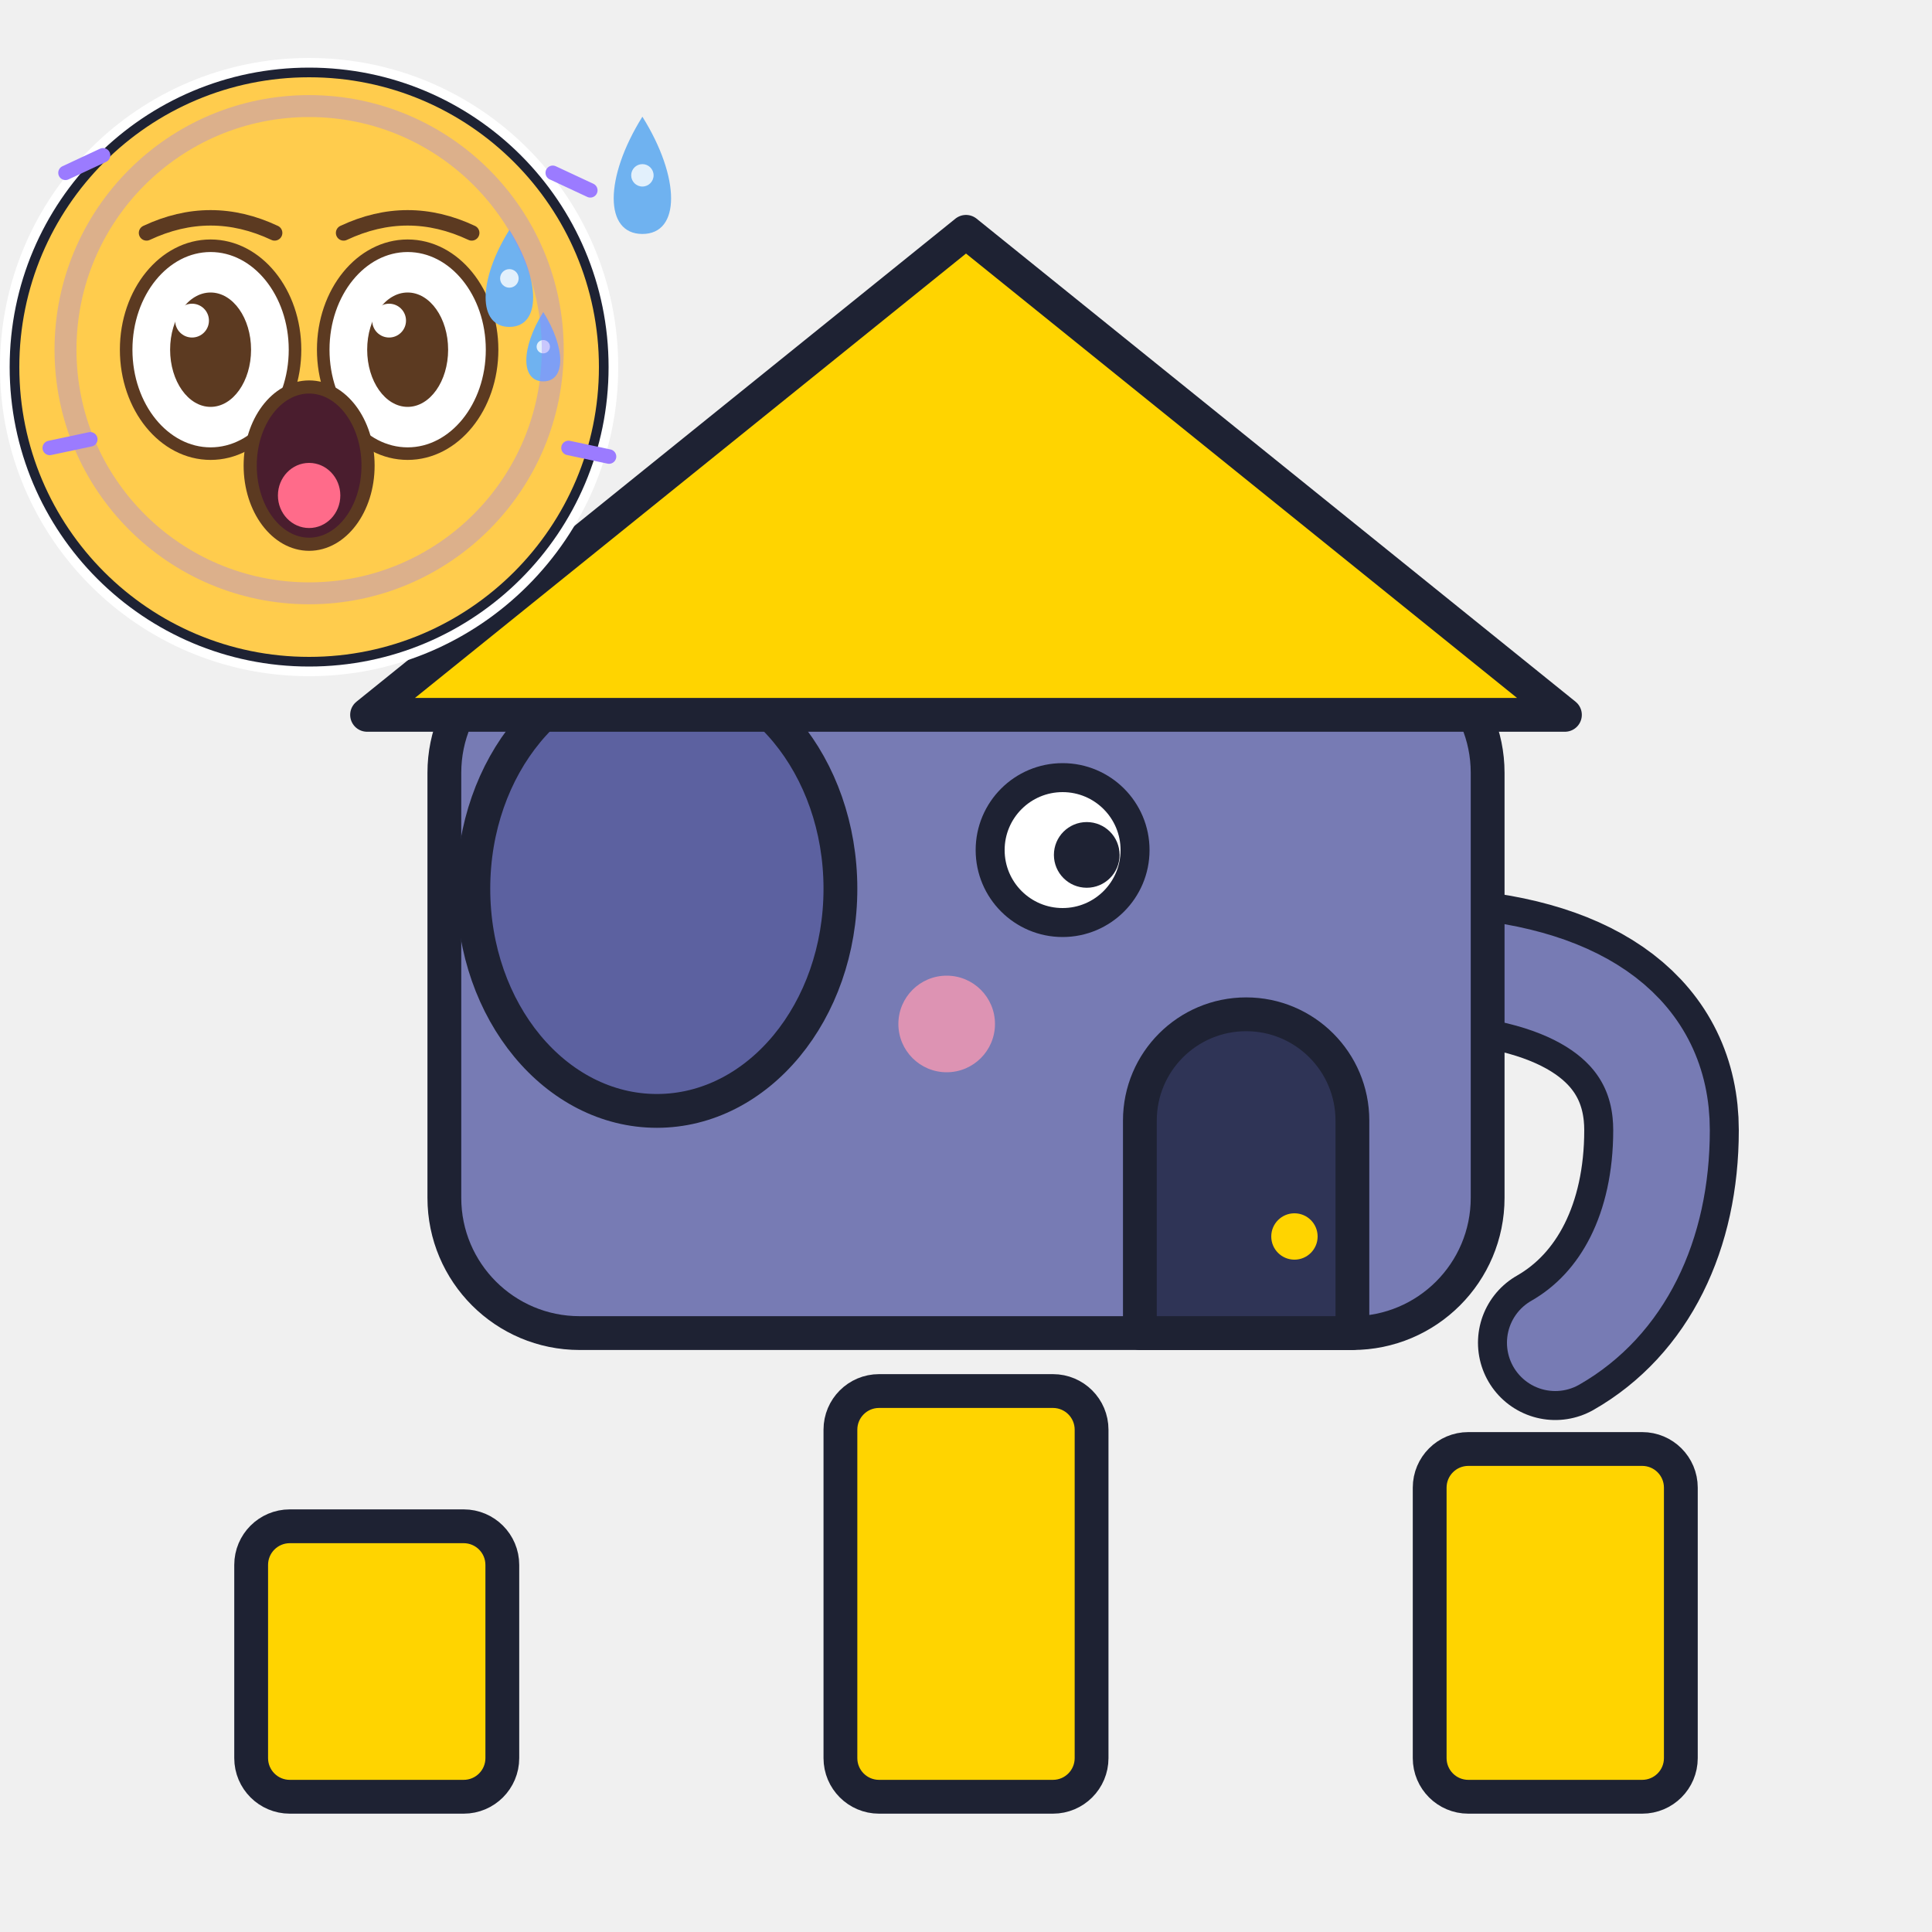
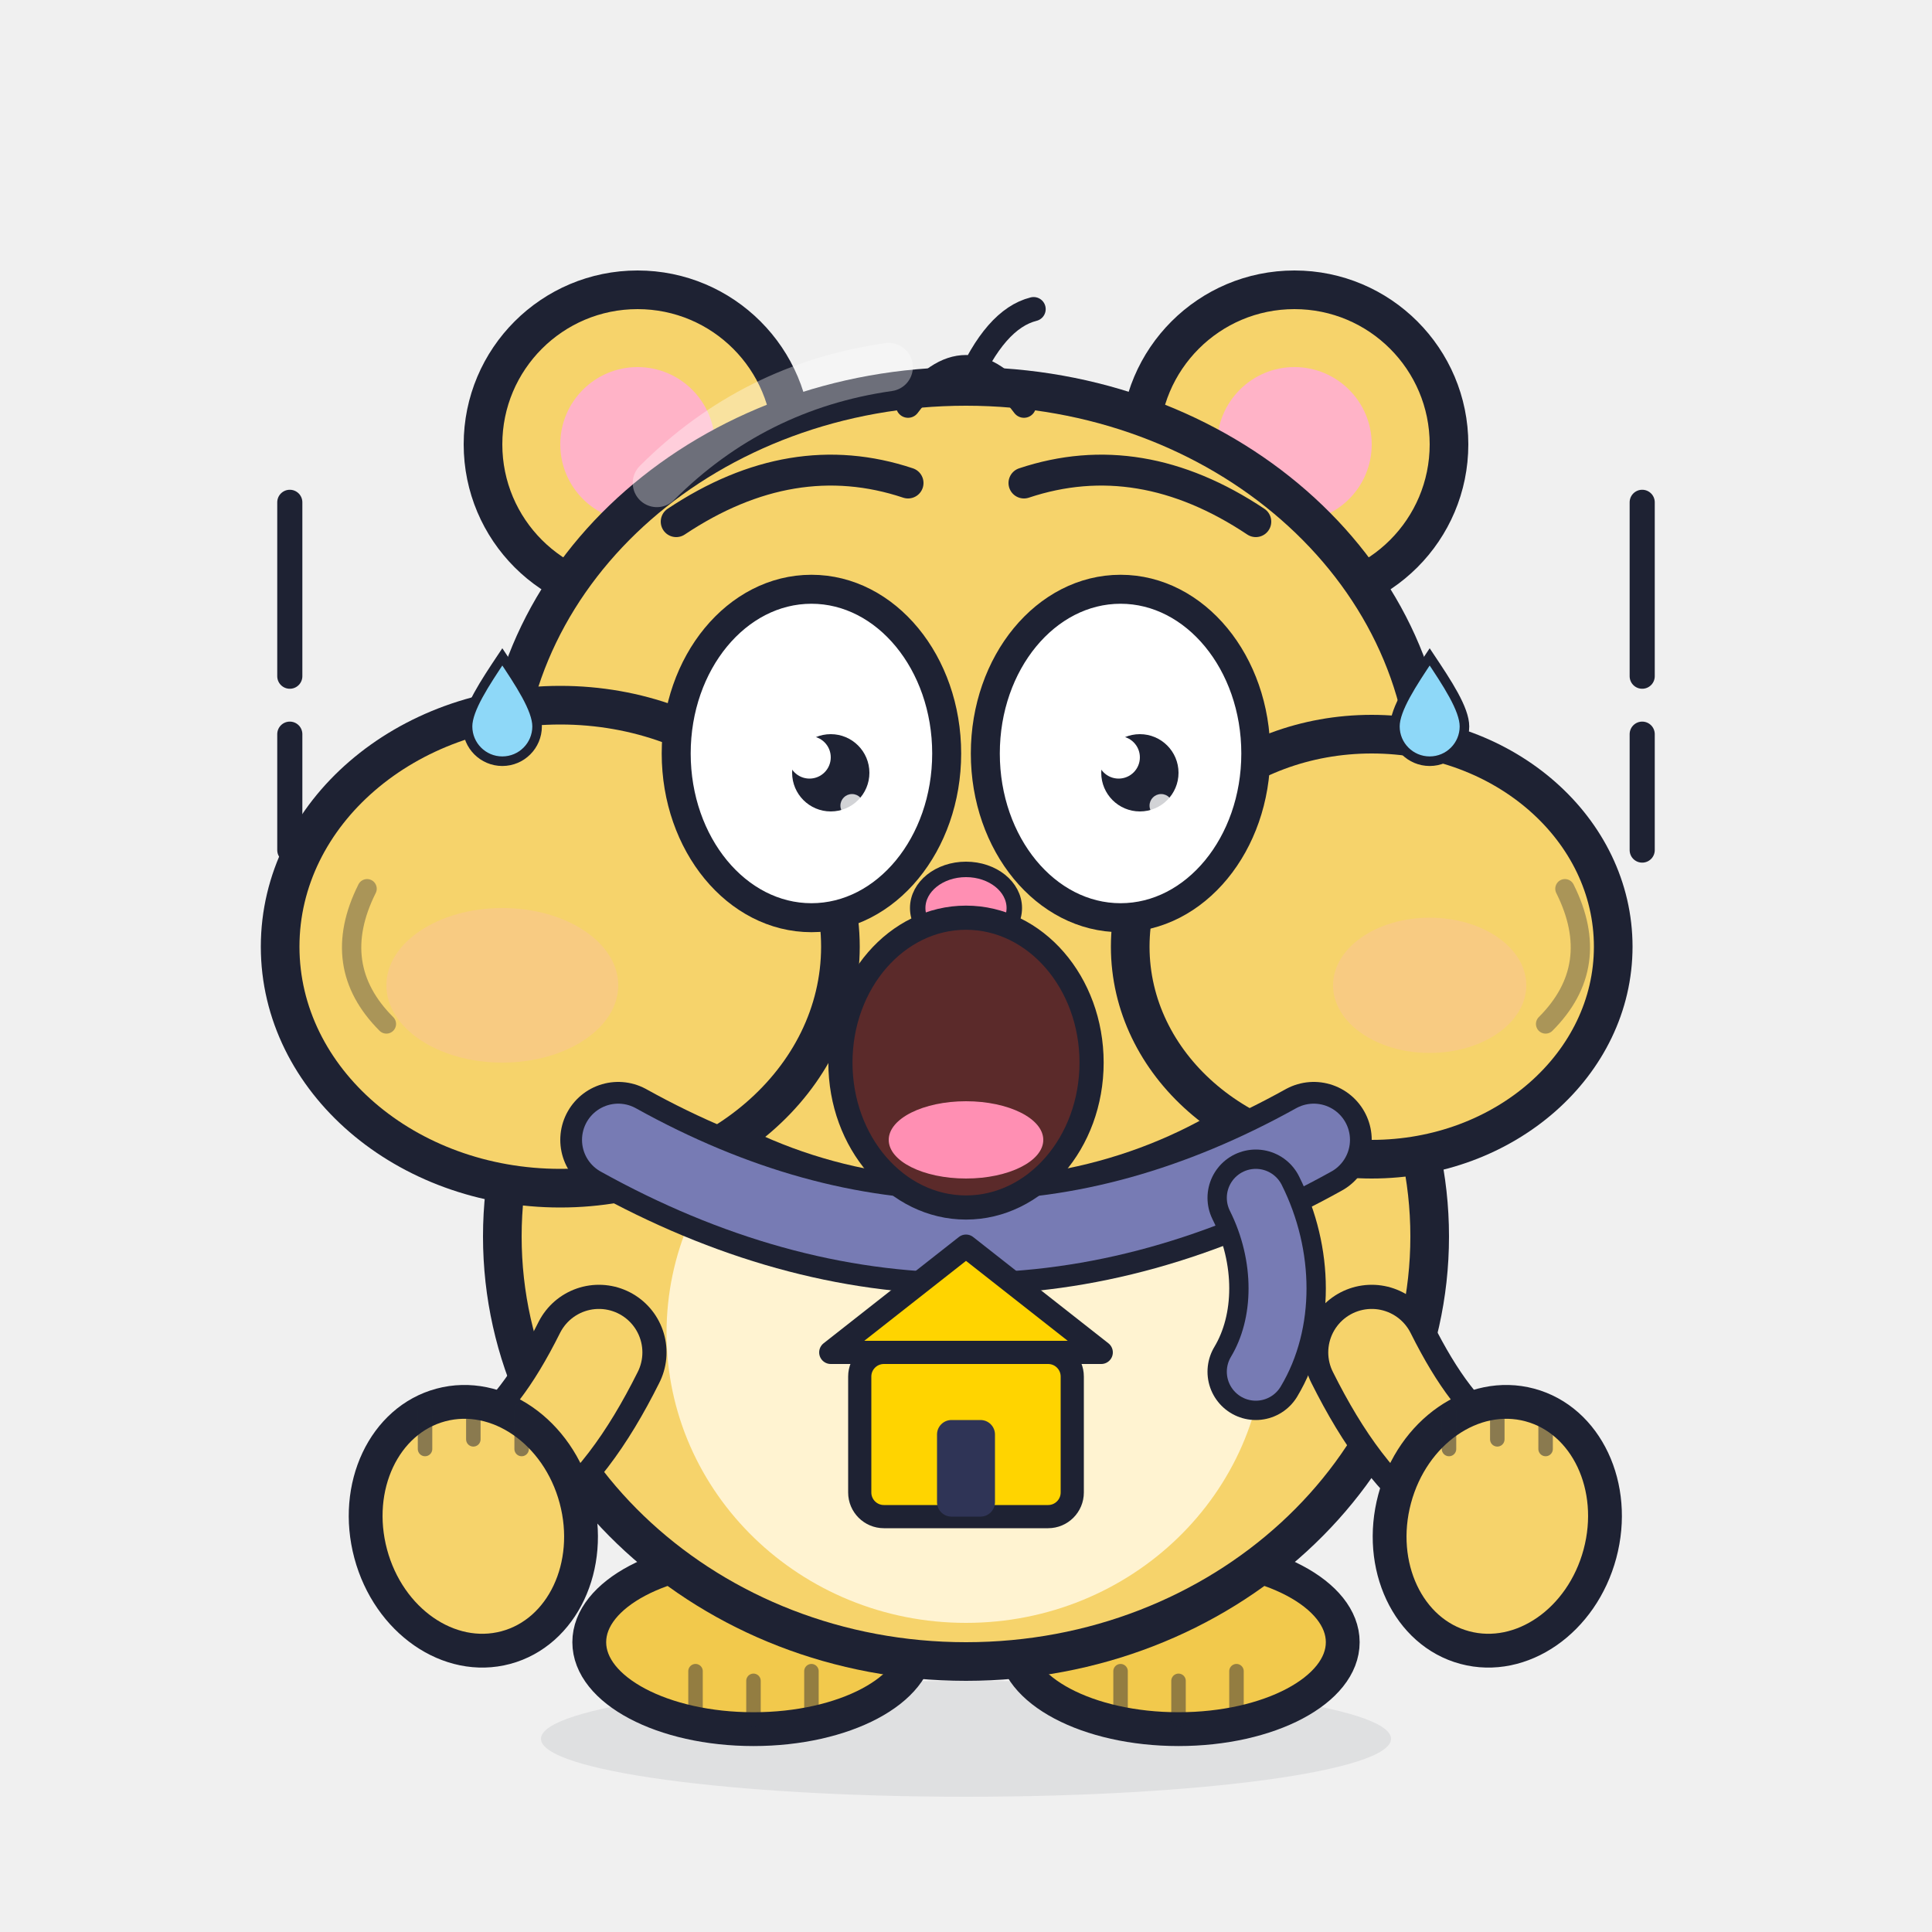
- <svg xmlns="http://www.w3.org/2000/svg" viewBox="0 0 200 200" width="200" height="200" role="img" aria-label="ClickHouse 小象 · 惊恐 Terrified">
+ <svg xmlns="http://www.w3.org/2000/svg" viewBox="0 0 200 200" width="88" height="88" role="img" aria-label="ClickHouse 仓鼠 · 惊恐 Terrified">
  <style>
- .ex-motion { animation: ex-tremble 0.18s ease-in-out infinite; transform-box: fill-box; transform-origin: 50% 50%; }
- .ex-anim-tear { animation: ex-tear 1.8s ease-in infinite; transform-box: fill-box; transform-origin: center; }
- .ex-anim-sweat { animation: ex-tear 1.5s ease-in infinite; transform-box: fill-box; transform-origin: center; }
- .ex-anim-heart { animation: ex-heart 2.2s ease-out infinite; transform-box: fill-box; transform-origin: center; }
- .ex-anim-spark { animation: ex-spark 1.9s ease-in-out infinite; transform-box: fill-box; transform-origin: center; }
- .ex-anim-rain { animation: ex-rain 1.4s linear infinite; transform-box: fill-box; transform-origin: center; }
- .ex-anim-confetti { animation: ex-confetti 2.4s linear infinite; transform-box: fill-box; transform-origin: center; }
- .ex-anim-pulse { animation: ex-pulse 1.6s ease-in-out infinite; transform-box: fill-box; transform-origin: center; }
- .ex-anim-knock { animation: ex-knock 0.55s ease-in-out infinite; transform-box: fill-box; transform-origin: center; }
- .ex-anim-knockline { animation: ex-knockline 0.55s ease-out infinite; transform-box: fill-box; transform-origin: center; }
- .ex-anim-palm { animation: ex-palm 0.9s ease-in-out infinite; transform-box: fill-box; transform-origin: center; }
- .ex-anim-steam { animation: ex-steam 1.8s ease-out infinite; transform-box: fill-box; transform-origin: center; }
- .ex-anim-shock { animation: ex-shock 0.5s ease-in-out infinite; transform-box: fill-box; transform-origin: center; }
- .ex-anim-please { animation: ex-please 1.4s ease-in-out infinite; transform-box: fill-box; transform-origin: center; }
- .ex-anim-drift { animation: ex-drift 4.5s ease-in-out infinite; transform-box: fill-box; transform-origin: center; }
- @keyframes ex-tremble { 0%,100% { transform: translate(0,0); } 25% { transform: translate(-2.5px,1.37px); } 50% { transform: translate(2.5px,-1.37px); } 75% { transform: translate(-2px,1.37px); } }
- @keyframes ex-tear { 0% { transform: translateY(0); opacity: 0; } 18% { opacity: 1; } 100% { transform: translateY(8.58px); opacity: 0; } }
- @keyframes ex-heart { 0% { transform: translateY(0) scale(.65); opacity: 0; } 20% { opacity: 1; } 100% { transform: translateY(-14.04px) scale(1.15); opacity: 0; } }
- @keyframes ex-spark { 0%,100% { transform: scale(.6) rotate(0deg); opacity: .3; } 50% { transform: scale(1.15) rotate(25deg); opacity: 1; } }
- @keyframes ex-rain { 0% { transform: translateY(0); opacity: 0; } 20% { opacity: 1; } 100% { transform: translateY(9.36px); opacity: 0; } }
- @keyframes ex-confetti { 0% { transform: translateY(-4px) rotate(0deg); opacity: 1; } 100% { transform: translateY(14px) rotate(200deg); opacity: 0; } }
- @keyframes ex-pulse { 0%,100% { transform: scale(1); opacity: .35; } 50% { transform: scale(1.18); opacity: .7; } }
- @keyframes ex-knock { 0%,100% { transform: translateX(3.51px); } 35% { transform: translateX(0); } }
- @keyframes ex-knockline { 0%,100% { transform: scaleX(.6); opacity: .35; } 35% { transform: scaleX(1); opacity: 1; } }
- @keyframes ex-palm { 0%,100% { transform: translateY(0) rotate(0deg); } 50% { transform: translateY(-1px) rotate(-4deg); } }
- @keyframes ex-steam { 0% { transform: translateY(0); opacity: .7; } 100% { transform: translateY(-7.02px); opacity: 0; } }
- @keyframes ex-shock { 0%,100% { transform: scaleX(.7); opacity: .4; } 50% { transform: scaleX(1.25); opacity: 1; } }
- @keyframes ex-please { 0%,100% { transform: translateY(0); } 50% { transform: translateY(-1.5px); } }
- @keyframes ex-drift { 0%,100% { transform: translateY(0); } 50% { transform: translateY(-1.56px); } }
- @media (prefers-reduced-motion: reduce) {
-   .ex-motion, [class*="ex-anim-"] { animation: none !important; }
- }
- </style>
+   .ex-motion { animation: ex-shake .18s ease-in-out infinite; transform-box: fill-box; transform-origin: 50% 50%; }
+   .ex-anim-tear { animation: ex-tear 1.8s ease-in infinite; transform-box: fill-box; transform-origin: center; }
+   .ex-anim-sweat { animation: ex-tear 1.5s ease-in infinite; transform-box: fill-box; transform-origin: center; }
+   .ex-anim-heart { animation: ex-heart 2.2s ease-out infinite; transform-box: fill-box; transform-origin: center; }
+   .ex-anim-spark { animation: ex-spark 1.9s ease-in-out infinite; transform-box: fill-box; transform-origin: center; }
+   .ex-anim-rain { animation: ex-rain 1.4s linear infinite; transform-box: fill-box; transform-origin: center; }
+   .ex-anim-confetti { animation: ex-confetti 2.4s linear infinite; transform-box: fill-box; transform-origin: center; }
+   .ex-anim-pulse { animation: ex-pulse 1.6s ease-in-out infinite; transform-box: fill-box; transform-origin: center; }
+   .ex-anim-knock { animation: ex-knock 0.55s ease-in-out infinite; transform-box: fill-box; transform-origin: center; }
+   .ex-anim-knockline { animation: ex-knockline 0.55s ease-out infinite; transform-box: fill-box; transform-origin: center; }
+   .ex-anim-palm { animation: ex-palm 0.9s ease-in-out infinite; transform-box: fill-box; transform-origin: center; }
+   .ex-anim-steam { animation: ex-steam 1.8s ease-out infinite; transform-box: fill-box; transform-origin: center; }
+   .ex-anim-shock { animation: ex-shock 0.5s ease-in-out infinite; transform-box: fill-box; transform-origin: center; }
+   @keyframes ex-bob { 0%,100% { transform: translateY(0); } 50% { transform: translateY(-2.5px); } }
+   @keyframes ex-bounce { 0%,100% { transform: translateY(0); } 40% { transform: translateY(-6px); } 60% { transform: translateY(-2px); } }
+   @keyframes ex-tremble { 0%,100% { transform: translateX(0); } 25% { transform: translateX(-1px); } 75% { transform: translateX(1px); } }
+   @keyframes ex-sway { 0%,100% { transform: rotate(0deg); } 50% { transform: rotate(2deg); } }
+   @keyframes ex-shake { 0%,100% { transform: translateX(0); } 20% { transform: translateX(-4.24px); } 40% { transform: translateX(4.24px); } 60% { transform: translateX(-2.75px); } 80% { transform: translateX(1.75px); } }
+   @keyframes ex-tear { 0% { transform: translateY(0); opacity: 0; } 18% { opacity: 1; } 100% { transform: translateY(8.58px); opacity: 0; } }
+   @keyframes ex-heart { 0% { transform: translateY(0) scale(.65); opacity: 0; } 20% { opacity: 1; } 100% { transform: translateY(-14.04px) scale(1.15); opacity: 0; } }
+   @keyframes ex-spark { 0%,100% { transform: scale(.6) rotate(0deg); opacity: .3; } 50% { transform: scale(1.15) rotate(25deg); opacity: 1; } }
+   @keyframes ex-rain { 0% { transform: translateY(0); opacity: 0; } 20% { opacity: 1; } 100% { transform: translateY(9.36px); opacity: 0; } }
+   @keyframes ex-confetti { 0% { transform: translateY(-4px) rotate(0deg); opacity: 1; } 100% { transform: translateY(14px) rotate(200deg); opacity: 0; } }
+   @keyframes ex-pulse { 0%,100% { transform: scale(1); opacity: .35; } 50% { transform: scale(1.18); opacity: .7; } }
+   @keyframes ex-knock { 0%,100% { transform: translateX(3.51px); } 35% { transform: translateX(0); } }
+   @keyframes ex-knockline { 0%,100% { transform: scaleX(.6); opacity: .35; } 35% { transform: scaleX(1); opacity: 1; } }
+   @keyframes ex-palm { 0%,100% { transform: translateY(0) rotate(0deg); } 50% { transform: translateY(-1px) rotate(-4deg); } }
+   @keyframes ex-steam { 0% { transform: translateY(0); opacity: .7; } 100% { transform: translateY(-7.02px); opacity: 0; } }
+   @keyframes ex-shock { 0%,100% { transform: scaleX(.7); opacity: .4; } 50% { transform: scaleX(1.25); opacity: 1; } }
+   @keyframes ex-drift { 0%,100% { transform: translateY(0); } 50% { transform: translateY(-1.56px); } }
+   @media (prefers-reduced-motion: reduce) {
+     .ex-motion, [class*="ex-anim-"] { animation: none !important; }
+   }
+   </style>
  <g class="ex-motion ex-terrified">
    <g class="ex-base">
-       <g fill="#FFD400" stroke="#1E2233" stroke-width="3.5">
-         <rect x="26" y="158" width="26" height="28" rx="4" />
-         <rect x="87" y="144" width="26" height="42" rx="4" />
-         <rect x="148" y="150" width="26" height="36" rx="4" />
+       <ellipse cx="100" cy="180" rx="44" ry="6" fill="#1E2233" opacity=".08" />
+       <path d="M146 148c7 0 10 4 7 9" fill="none" stroke="#1E2233" stroke-width="4" stroke-linecap="round" />
+       <g fill="#F2C94C" stroke="#1E2233" stroke-width="3.5">
+         <ellipse cx="78" cy="170" rx="17" ry="9" />
+         <ellipse cx="122" cy="170" rx="17" ry="9" />
      </g>
-       <path d="M150 100c14 1 22 7 22 17s-4 18-11 22" fill="none" stroke="#1E2233" stroke-width="16" stroke-linecap="round" />
-       <path d="M150 100c14 1 22 7 22 17s-4 18-11 22" fill="none" stroke="#777BB4" stroke-width="10" stroke-linecap="round" />
-       <rect x="46" y="66" width="108" height="72" rx="14" fill="#777BB4" stroke="#1E2233" stroke-width="3.5" />
-       <ellipse cx="68" cy="92" rx="19" ry="23" fill="#5C61A0" stroke="#1E2233" stroke-width="3.5" />
-       <path d="M38 74 100 24l62 50z" fill="#FFD400" stroke="#1E2233" stroke-width="3.5" stroke-linejoin="round" />
-       <path d="M118 138v-22a11 11 0 0 1 22 0v22z" fill="#2F3456" stroke="#1E2233" stroke-width="3.5" stroke-linejoin="round" />
-       <circle cx="134" cy="128" r="2.4" fill="#FFD400" />
-       <circle cx="110" cy="88" r="7.5" fill="#ffffff" stroke="#1E2233" stroke-width="3" />
-       <circle cx="112.5" cy="88.5" r="3.4" fill="#1E2233" />
-       <circle cx="98" cy="106" r="5" fill="#FF9BB3" opacity=".75" />
+       <g stroke="#1E2233" stroke-width="1.5" opacity=".45" stroke-linecap="round">
+         <path d="M72 173v4" />
+         <path d="M78 174v4" />
+         <path d="M84 173v4" />
+         <path d="M116 173v4" />
+         <path d="M122 174v4" />
+         <path d="M128 173v4" />
+       </g>
+       <ellipse cx="100" cy="128" rx="48" ry="44" fill="#F6D36B" stroke="#1E2233" stroke-width="4" />
+       <ellipse cx="100" cy="138" rx="31" ry="30" fill="#FFF3D1" />
+       <g fill="#F6D36B" stroke="#1E2233" stroke-width="4">
+         <circle cx="66" cy="46" r="16" />
+         <circle cx="134" cy="46" r="16" />
+       </g>
+       <g fill="#FFB3C7">
+         <circle cx="66" cy="46" r="8" />
+         <circle cx="134" cy="46" r="8" />
+       </g>
+       <ellipse cx="100" cy="82" rx="48" ry="42" fill="#F6D36B" stroke="#1E2233" stroke-width="4" />
+       <path d="M94 42q6-8 12 0M100 40q3-7 7-8" fill="none" stroke="#1E2233" stroke-width="2.5" stroke-linecap="round" />
+       <g fill="#F6D36B" stroke="#1E2233" stroke-width="4">
+         <ellipse cx="58" cy="98" rx="29" ry="25" />
+         <ellipse cx="142" cy="98" rx="25" ry="22" />
+       </g>
+       <path d="M38 92q-4 8 2 14M162 92q4 8-2 14" fill="none" stroke="#1E2233" stroke-width="2" opacity=".35" stroke-linecap="round" />
+       <path d="M64 118q36 20 72 0" fill="none" stroke="#1E2233" stroke-width="12" stroke-linecap="round" />
+       <path d="M64 118q36 20 72 0" fill="none" stroke="#777BB4" stroke-width="7.5" stroke-linecap="round" />
+       <path d="M130 124c3 6 3 13 0 18" fill="none" stroke="#1E2233" stroke-width="10" stroke-linecap="round" />
+       <path d="M130 124c3 6 3 13 0 18" fill="none" stroke="#777BB4" stroke-width="6" stroke-linecap="round" />
+       <line x1="100" y1="130" x2="100" y2="136" stroke="#1E2233" stroke-width="2" />
+       <rect x="89" y="140" width="22" height="17" rx="2.5" fill="#FFD400" stroke="#1E2233" stroke-width="2.4" />
+       <path d="M86 140l14-11 14 11z" fill="#FFD400" stroke="#1E2233" stroke-width="2.4" stroke-linejoin="round" />
+       <rect x="97" y="147" width="6" height="10" rx="1.5" fill="#2F3456" />
+       <path d="M68 50q10-10 24-12" fill="none" stroke="#FFF" stroke-width="5" opacity=".35" stroke-linecap="round" />
    </g>
-     <g>
-       <circle cx="32" cy="38" r="32" fill="#FFFFFF" />
-       <circle cx="32" cy="38" r="31" fill="#1E2233" />
-       <g class="ex-face">
-         <circle cx="32" cy="38" r="30" fill="#FFCC4D" />
-         <path d="M 15.17,24.11 Q 21.8,20.99 28.43,24.11" fill="none" stroke="#5C3A21" stroke-width="1.6" stroke-linecap="round" />
-         <path d="M 35.57,24.11 Q 42.2,20.99 48.83,24.11" fill="none" stroke="#5C3A21" stroke-width="1.6" stroke-linecap="round" />
-         <ellipse cx="21.8" cy="36.2" rx="8.74" ry="10.76" fill="#FFFFFF" stroke="#5C3A21" stroke-width="1.3" />
-         <ellipse cx="21.8" cy="36.2" rx="4.19" ry="5.92" fill="#5C3A21" />
-         <circle cx="19.88" cy="33.19" r="1.75" fill="#FFFFFF" />
-         <ellipse cx="42.2" cy="36.2" rx="8.74" ry="10.76" fill="#FFFFFF" stroke="#5C3A21" stroke-width="1.3" />
-         <ellipse cx="42.2" cy="36.2" rx="4.19" ry="5.92" fill="#5C3A21" />
-         <circle cx="40.28" cy="33.19" r="1.75" fill="#FFFFFF" />
-         <ellipse cx="32" cy="48.2" rx="6.1" ry="8.14" fill="#4A1D2E" stroke="#5C3A21" stroke-width="1.36" />
-         <ellipse cx="32" cy="51.29" rx="3.23" ry="3.37" fill="#FF6B8A" />
-         <g transform="translate(0 0)">
-           <path class="ex-anim-sweat" style="animation-delay:0.2s" d="M 52.73,23.8 C 56.01,29.04 56.01,33.84 52.73,33.84 C 49.45,33.84 49.45,29.04 52.73,23.8 Z" fill="#6FB2F0" />
-           <circle cx="52.73" cy="28.82" r="0.96" fill="#FFFFFF" opacity=".8" />
-         </g>
-         <g transform="translate(0 0)">
-           <path class="ex-anim-sweat" style="animation-delay:0.2s" d="M 56.24,32.3 C 58.58,36.04 58.58,39.48 56.24,39.48 C 53.9,39.48 53.9,36.04 56.24,32.3 Z" fill="#6FB2F0" />
-           <circle cx="56.24" cy="35.89" r="0.69" fill="#FFFFFF" opacity=".8" />
-         </g>
-         <circle class="ex-anim-pulse" cx="32" cy="36.2" r="25.22" fill="none" stroke="#9B7BFF" stroke-width="2.27" opacity=".35" />
-         <g transform="translate(6.78 17.89) rotate(-25)">
-           <path class="ex-anim-shock" style="animation-delay:0.0s" d="M 0 0 L 4.29 0" stroke="#9B7BFF" stroke-width="1.5" stroke-linecap="round" />
-         </g>
-         <g transform="translate(57.22 17.89) rotate(25)">
-           <path class="ex-anim-shock" style="animation-delay:0.08s" d="M 0 0 L 4.29 0" stroke="#9B7BFF" stroke-width="1.5" stroke-linecap="round" />
-         </g>
-         <g transform="translate(5.15 46.37) rotate(-12)">
-           <path class="ex-anim-shock" style="animation-delay:0.16s" d="M 0 0 L 4.29 0" stroke="#9B7BFF" stroke-width="1.5" stroke-linecap="round" />
-         </g>
-         <g transform="translate(58.85 46.37) rotate(12)">
-           <path class="ex-anim-shock" style="animation-delay:0.24s" d="M 0 0 L 4.29 0" stroke="#9B7BFF" stroke-width="1.5" stroke-linecap="round" />
-         </g>
+     <g class="ex-face">
+       <ellipse cx="84" cy="78" rx="14" ry="17" fill="#FFF" stroke="#1E2233" stroke-width="3" />
+       <circle cx="86" cy="80" r="4" fill="#1E2233" />
+       <circle cx="83.8" cy="78.4" r="2.2" fill="#FFF" />
+       <circle cx="88.2" cy="83.4" r="1.2" fill="#FFF" opacity=".8" />
+       <ellipse cx="116" cy="78" rx="14" ry="17" fill="#FFF" stroke="#1E2233" stroke-width="3" />
+       <circle cx="118" cy="80" r="4" fill="#1E2233" />
+       <circle cx="115.8" cy="78.4" r="2.2" fill="#FFF" />
+       <circle cx="120.2" cy="83.4" r="1.2" fill="#FFF" opacity=".8" />
+       <path d="M70 54q12-8 24-4" fill="none" stroke="#1E2233" stroke-width="3.2" stroke-linecap="round" />
+       <path d="M106 50q12-4 24 4" fill="none" stroke="#1E2233" stroke-width="3.2" stroke-linecap="round" />
+       <ellipse cx="100" cy="94" rx="5" ry="4" fill="#FF8FB3" stroke="#1E2233" stroke-width="1.6" />
+       <ellipse cx="100" cy="110" rx="13" ry="15" fill="#5B2A2A" stroke="#1E2233" stroke-width="2.5" />
+       <ellipse cx="100" cy="118" rx="8" ry="4" fill="#FF8FB3" />
+       <ellipse cx="52" cy="102" rx="12" ry="8" fill="#FFB3C7" opacity="0.25" />
+       <ellipse cx="148" cy="102" rx="10" ry="7" fill="#FFB3C7" opacity="0.25" />
+     </g>
+     <g class="ex-arms">
+       <path d="M62 140c-3 6-6 10-10 13" fill="none" stroke="#1E2233" stroke-width="14" stroke-linecap="round" />
+       <path d="M62 140c-3 6-6 10-10 13" fill="none" stroke="#F6D36B" stroke-width="9" stroke-linecap="round" />
+       <ellipse cx="49" cy="158" rx="11" ry="13" fill="#F6D36B" stroke="#1E2233" stroke-width="3.5" transform="rotate(-15 49 158)" />
+       <g stroke="#1E2233" stroke-width="1.5" opacity=".5" stroke-linecap="round">
+         <path d="M44 150v-4" />
+         <path d="M49 149v-4" />
+         <path d="M54 150v-4" />
+       </g>
+       <path d="M142 140c3 6 6 10 10 13" fill="none" stroke="#1E2233" stroke-width="14" stroke-linecap="round" />
+       <path d="M142 140c3 6 6 10 10 13" fill="none" stroke="#F6D36B" stroke-width="9" stroke-linecap="round" />
+       <ellipse cx="155" cy="158" rx="11" ry="13" fill="#F6D36B" stroke="#1E2233" stroke-width="3.5" transform="rotate(15 155 158)" />
+       <g stroke="#1E2233" stroke-width="1.5" opacity=".5" stroke-linecap="round">
+         <path d="M150 150v-4" />
+         <path d="M155 149v-4" />
+         <path d="M160 150v-4" />
      </g>
    </g>
-     <g transform="translate(0 0)">
-       <path class="ex-anim-sweat" style="animation-delay:0.2s" d="M 66.5,12.08 C 70.46,18.42 70.46,24.22 66.5,24.22 C 62.54,24.22 62.54,18.42 66.5,12.08 Z" fill="#6FB2F0" />
-       <circle cx="66.5" cy="18.15" r="1.16" fill="#FFFFFF" opacity=".8" />
+     <g class="ex-effects">
+       <path class="ex-anim-shock" style="animation-delay:0s" d="M30 52v18" stroke="#1E2233" stroke-width="2.6" stroke-linecap="round" />
+       <path class="ex-anim-shock" style="animation-delay:0.2s" d="M30 76v12" stroke="#1E2233" stroke-width="2.6" stroke-linecap="round" />
+       <path class="ex-anim-shock" style="animation-delay:0.1s" d="M170 52v18" stroke="#1E2233" stroke-width="2.6" stroke-linecap="round" />
+       <path class="ex-anim-shock" style="animation-delay:0.3s" d="M170 76v12" stroke="#1E2233" stroke-width="2.6" stroke-linecap="round" />
+       <g class="ex-anim-sweat" style="animation-delay:0s" transform="translate(52 68) scale(0.9)">
+         <path d="M0 0C2 3 4 6 4 8A4 4 0 0 1-4 8C-4 6-2 3 0 0Z" fill="#8ED8F8" stroke="#1E2233" stroke-width="1.1" />
+       </g>
+       <g class="ex-anim-sweat" style="animation-delay:0.4s" transform="translate(148 68) scale(0.9)">
+         <path d="M0 0C2 3 4 6 4 8A4 4 0 0 1-4 8C-4 6-2 3 0 0Z" fill="#8ED8F8" stroke="#1E2233" stroke-width="1.1" />
+       </g>
    </g>
  </g>
</svg>
